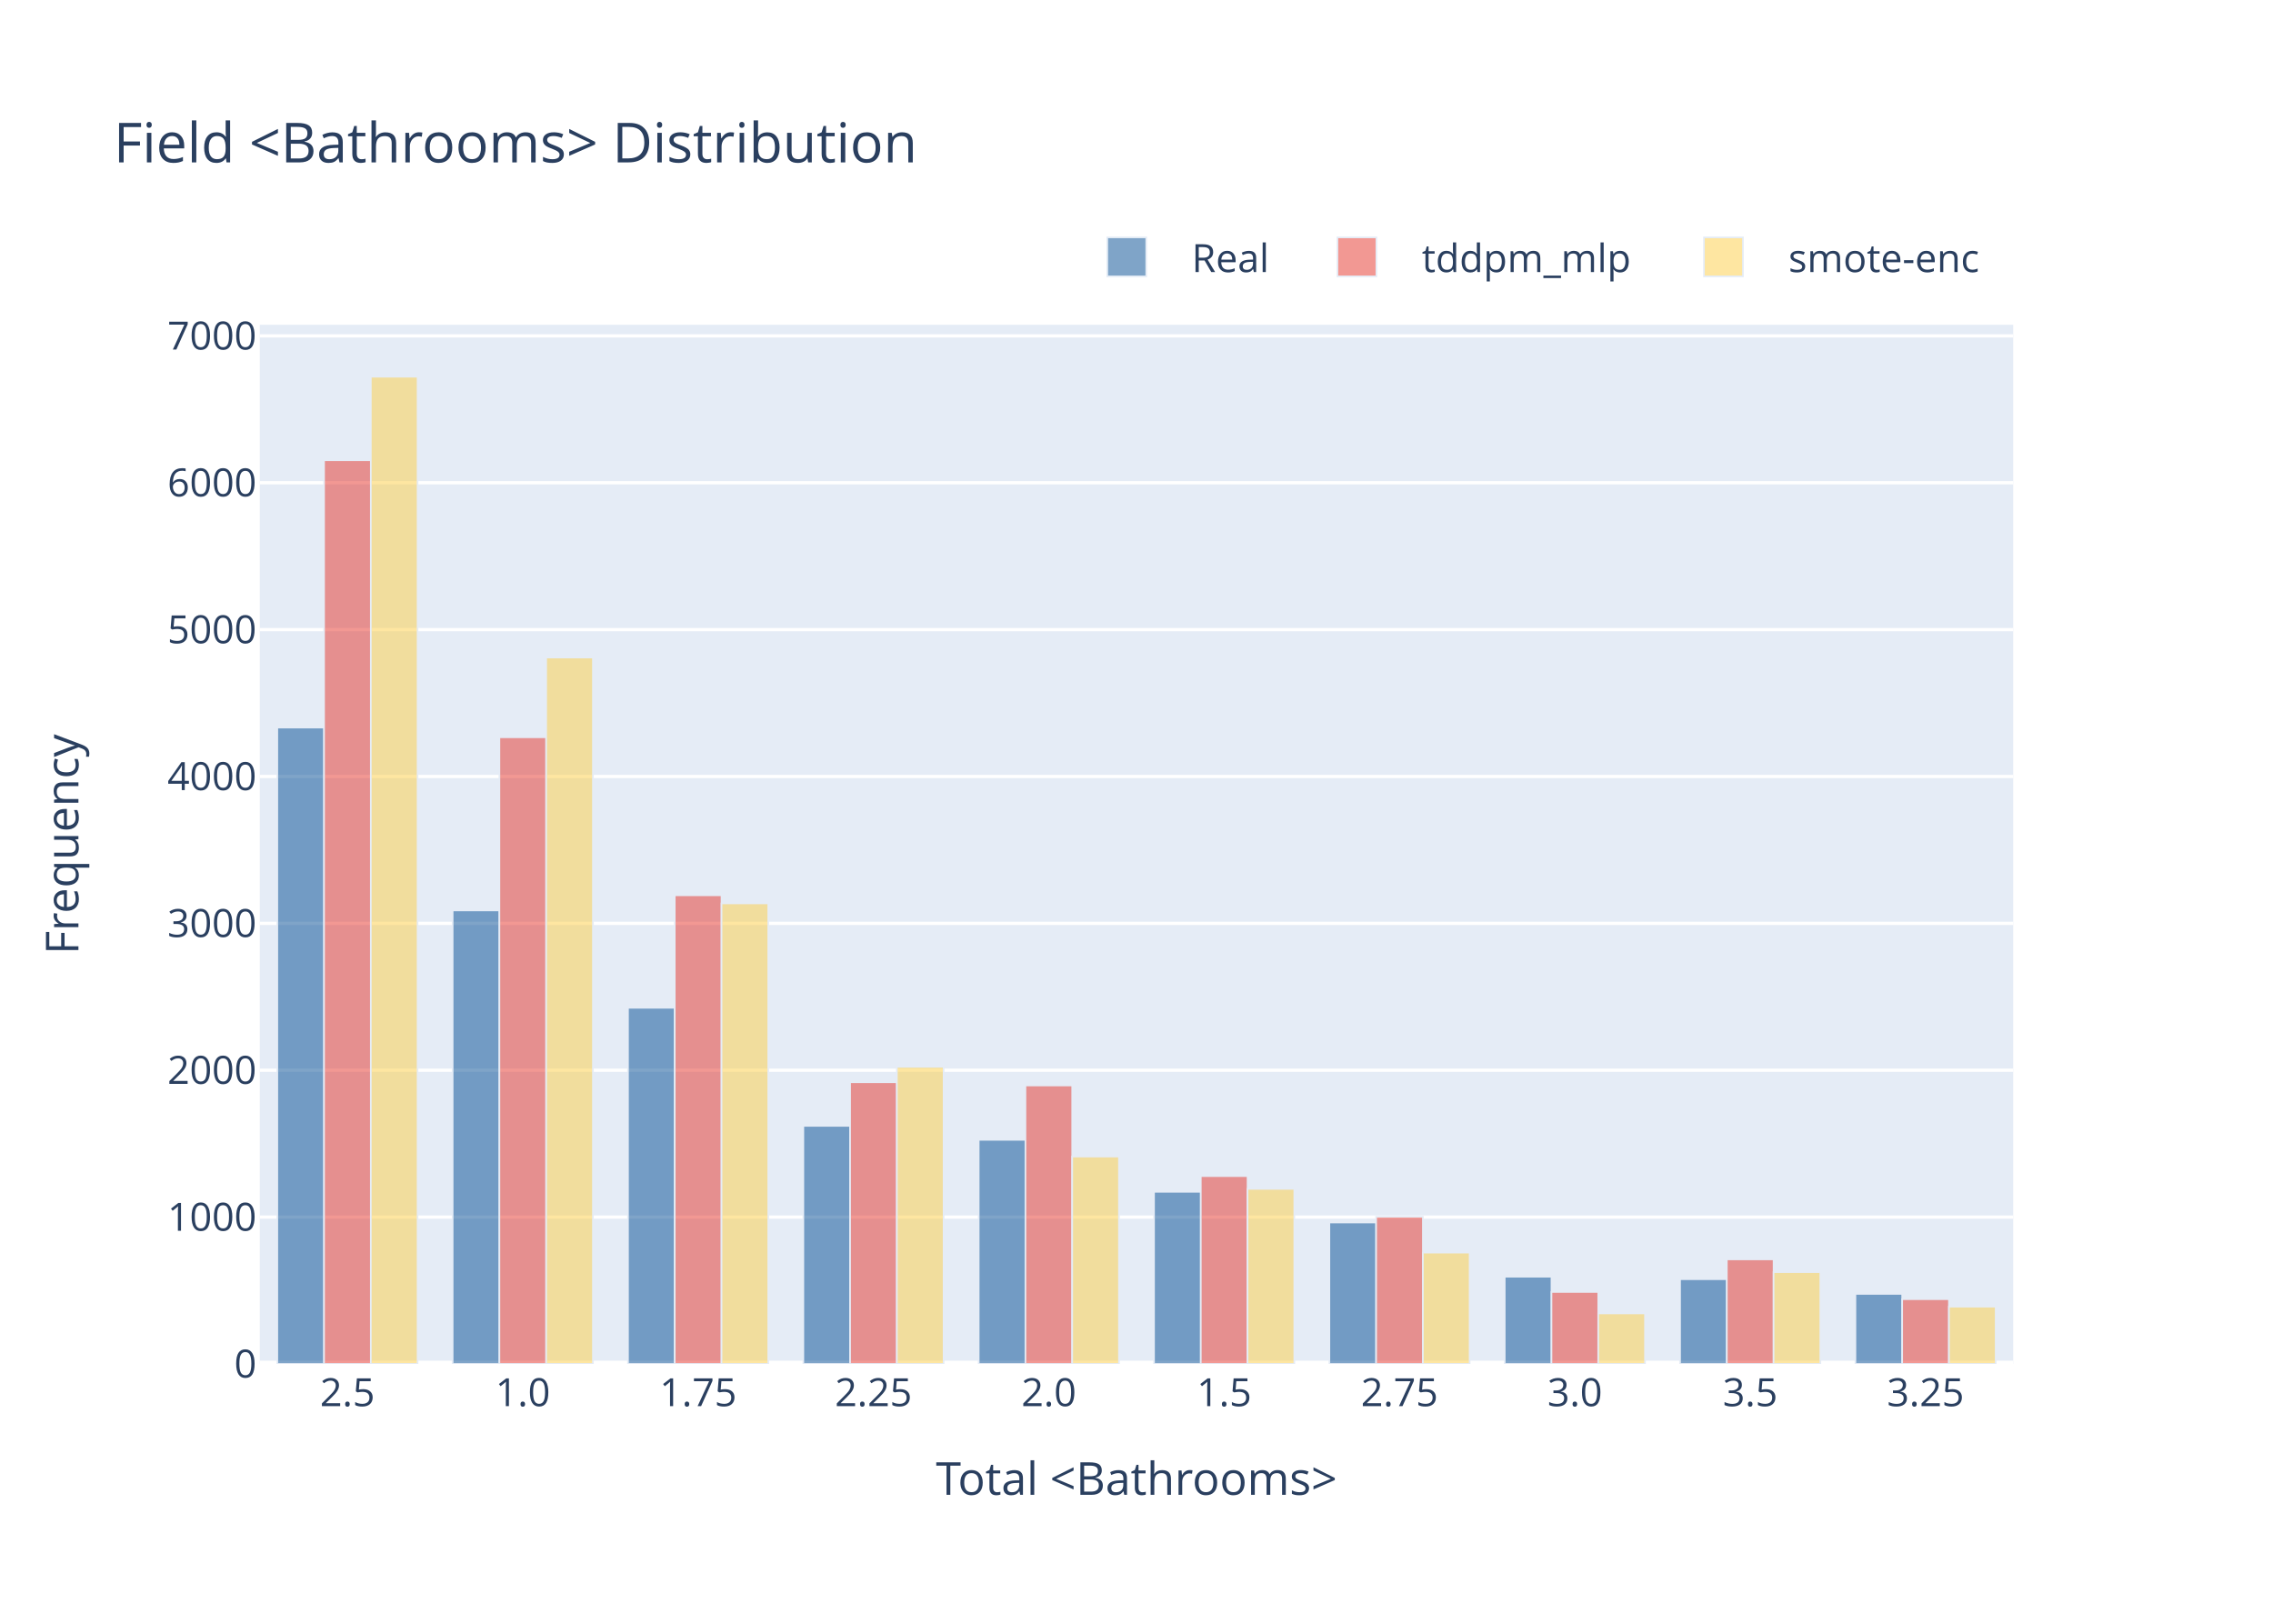
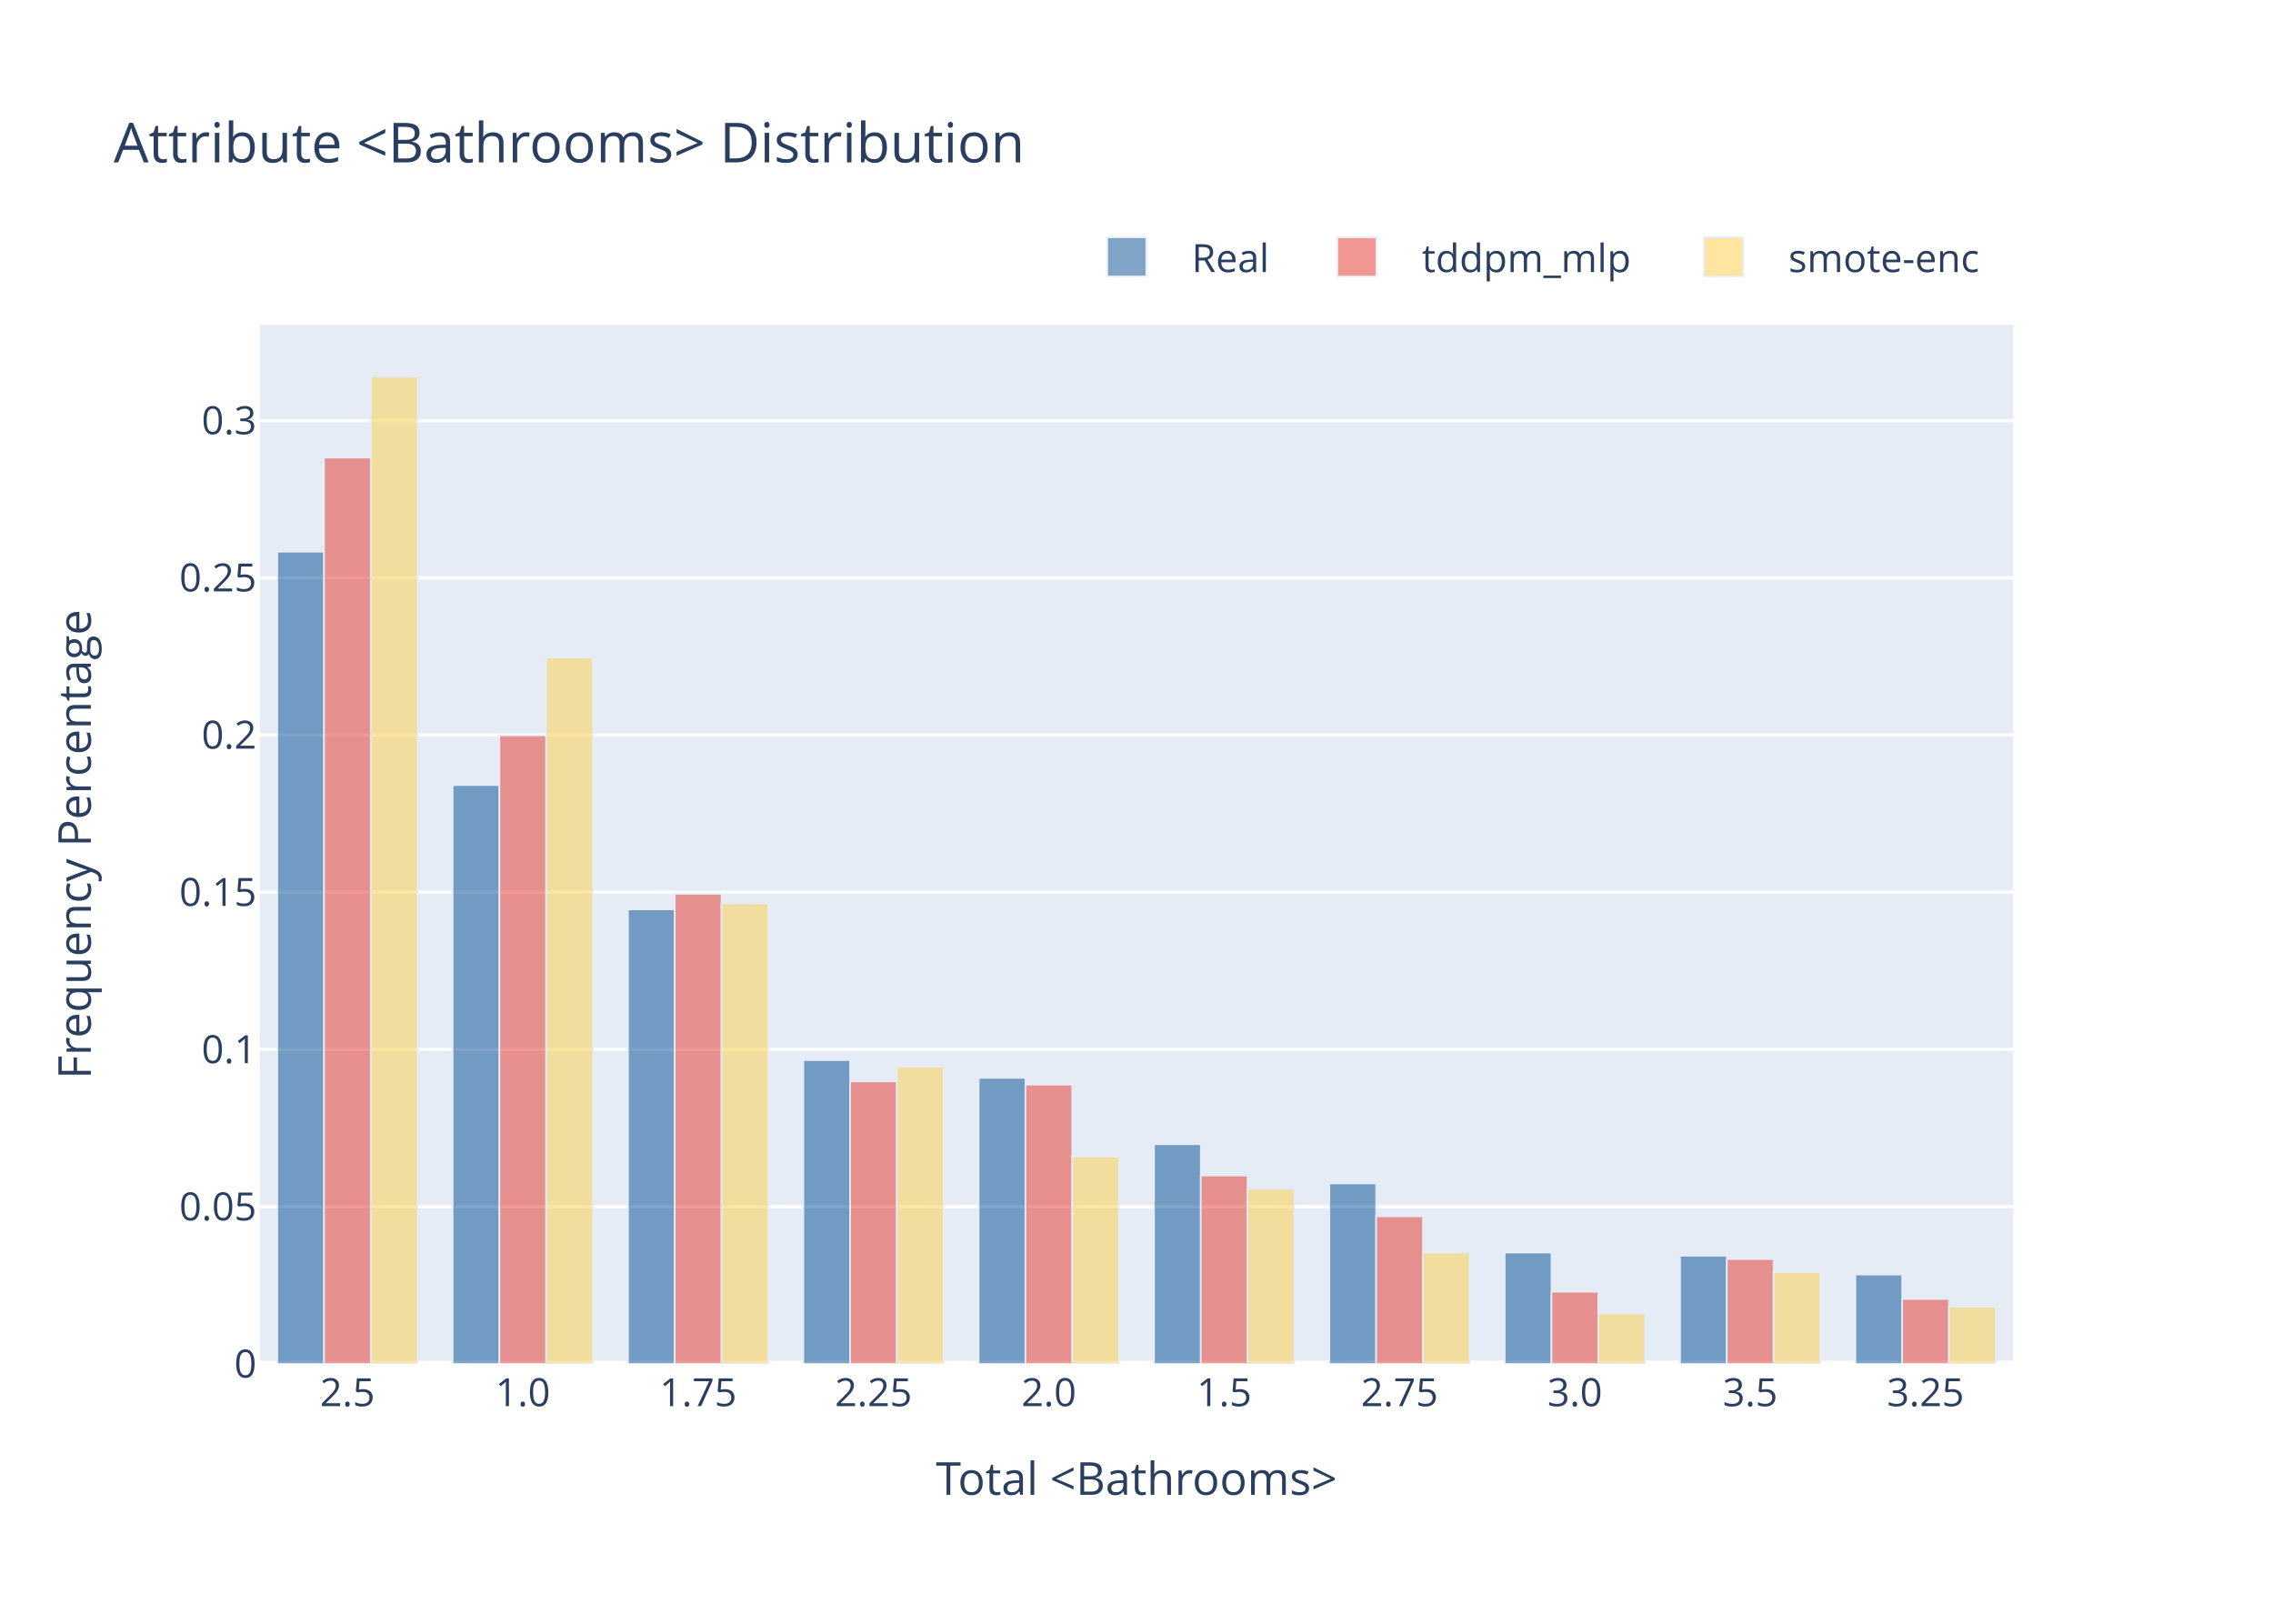
<svg xmlns="http://www.w3.org/2000/svg" class="main-svg" width="700" height="500" viewBox="0 0 700 500" style="">
  <rect x="0" y="0" width="700" height="500" style="fill: rgb(255, 255, 255); fill-opacity: 1;" />
-   <defs id="defs-3c3ece">
+   <defs id="defs-3a29e8">
    <g class="clips">
-       <clipPath id="clip3c3ecexyplot" class="plotclip">
+       <clipPath id="clip3a29e8xyplot" class="plotclip">
        <rect width="540" height="320" />
      </clipPath>
-       <clipPath class="axesclip" id="clip3c3ecex">
+       <clipPath class="axesclip" id="clip3a29e8x">
        <rect x="80" y="0" width="540" height="500" />
      </clipPath>
-       <clipPath class="axesclip" id="clip3c3ecey">
+       <clipPath class="axesclip" id="clip3a29e8y">
        <rect x="0" y="100" width="700" height="320" />
      </clipPath>
-       <clipPath class="axesclip" id="clip3c3ecexy">
+       <clipPath class="axesclip" id="clip3a29e8xy">
        <rect x="80" y="100" width="540" height="320" />
      </clipPath>
    </g>
    <g class="gradients" />
    <g class="patterns" />
  </defs>
  <g class="bglayer">
    <rect class="bg" x="80" y="100" width="540" height="320" style="fill: rgb(229, 236, 246); fill-opacity: 1; stroke-width: 0;" />
  </g>
  <g class="layer-below">
    <g class="imagelayer" />
    <g class="shapelayer" />
  </g>
  <g class="cartesianlayer">
    <g class="subplot xy">
      <g class="layer-subplot">
        <g class="shapelayer" />
        <g class="imagelayer" />
      </g>
      <g class="minor-gridlayer">
        <g class="x" />
        <g class="y" />
      </g>
      <g class="gridlayer">
        <g class="x" />
        <g class="y">
-           <path class="ygrid crisp" transform="translate(0,374.78)" d="M80,0h540" style="stroke: rgb(255, 255, 255); stroke-opacity: 1; stroke-width: 1px;" />
-           <path class="ygrid crisp" transform="translate(0,329.55)" d="M80,0h540" style="stroke: rgb(255, 255, 255); stroke-opacity: 1; stroke-width: 1px;" />
-           <path class="ygrid crisp" transform="translate(0,284.33)" d="M80,0h540" style="stroke: rgb(255, 255, 255); stroke-opacity: 1; stroke-width: 1px;" />
-           <path class="ygrid crisp" transform="translate(0,239.1)" d="M80,0h540" style="stroke: rgb(255, 255, 255); stroke-opacity: 1; stroke-width: 1px;" />
-           <path class="ygrid crisp" transform="translate(0,193.88)" d="M80,0h540" style="stroke: rgb(255, 255, 255); stroke-opacity: 1; stroke-width: 1px;" />
-           <path class="ygrid crisp" transform="translate(0,148.65)" d="M80,0h540" style="stroke: rgb(255, 255, 255); stroke-opacity: 1; stroke-width: 1px;" />
-           <path class="ygrid crisp" transform="translate(0,103.43)" d="M80,0h540" style="stroke: rgb(255, 255, 255); stroke-opacity: 1; stroke-width: 1px;" />
+           <path class="ygrid crisp" transform="translate(0,371.58)" d="M80,0h540" style="stroke: rgb(255, 255, 255); stroke-opacity: 1; stroke-width: 1px;" />
+           <path class="ygrid crisp" transform="translate(0,323.17)" d="M80,0h540" style="stroke: rgb(255, 255, 255); stroke-opacity: 1; stroke-width: 1px;" />
+           <path class="ygrid crisp" transform="translate(0,274.75)" d="M80,0h540" style="stroke: rgb(255, 255, 255); stroke-opacity: 1; stroke-width: 1px;" />
+           <path class="ygrid crisp" transform="translate(0,226.33)" d="M80,0h540" style="stroke: rgb(255, 255, 255); stroke-opacity: 1; stroke-width: 1px;" />
+           <path class="ygrid crisp" transform="translate(0,177.91)" d="M80,0h540" style="stroke: rgb(255, 255, 255); stroke-opacity: 1; stroke-width: 1px;" />
+           <path class="ygrid crisp" transform="translate(0,129.5)" d="M80,0h540" style="stroke: rgb(255, 255, 255); stroke-opacity: 1; stroke-width: 1px;" />
        </g>
      </g>
      <g class="zerolinelayer">
        <path class="yzl zl crisp" transform="translate(0,420)" d="M80,0h540" style="stroke: rgb(255, 255, 255); stroke-opacity: 1; stroke-width: 2px;" />
      </g>
      <path class="xlines-below" />
      <path class="ylines-below" />
      <g class="overlines-below" />
      <g class="xaxislayer-below" />
      <g class="yaxislayer-below" />
      <g class="overaxes-below" />
-       <g class="plot" transform="translate(80,100)" clip-path="url(#clip3c3ecexyplot)">
+       <g class="plot" transform="translate(80,100)" clip-path="url(#clip3a29e8xyplot)">
        <g class="barlayer mlayer">
          <g class="trace bars" style="opacity: 1;">
            <g class="points">
              <g class="point">
-                 <path d="M5.4,320V124.04H19.8V320Z" style="vector-effect: none; opacity: 1; stroke-width: 0.5px; fill: rgb(0, 75, 147); fill-opacity: 0.5; stroke: rgb(229, 236, 246); stroke-opacity: 1;" />
-               </g>
-               <g class="point">
-                 <path d="M59.4,320V180.35H73.8V320Z" style="vector-effect: none; opacity: 1; stroke-width: 0.5px; fill: rgb(0, 75, 147); fill-opacity: 0.5; stroke: rgb(229, 236, 246); stroke-opacity: 1;" />
-               </g>
-               <g class="point">
-                 <path d="M113.4,320V210.33H127.8V320Z" style="vector-effect: none; opacity: 1; stroke-width: 0.5px; fill: rgb(0, 75, 147); fill-opacity: 0.5; stroke: rgb(229, 236, 246); stroke-opacity: 1;" />
-               </g>
-               <g class="point">
-                 <path d="M167.4,320V246.69H181.8V320Z" style="vector-effect: none; opacity: 1; stroke-width: 0.5px; fill: rgb(0, 75, 147); fill-opacity: 0.5; stroke: rgb(229, 236, 246); stroke-opacity: 1;" />
-               </g>
-               <g class="point">
-                 <path d="M221.4,320V250.99H235.8V320Z" style="vector-effect: none; opacity: 1; stroke-width: 0.5px; fill: rgb(0, 75, 147); fill-opacity: 0.5; stroke: rgb(229, 236, 246); stroke-opacity: 1;" />
-               </g>
-               <g class="point">
-                 <path d="M275.4,320V267H289.8V320Z" style="vector-effect: none; opacity: 1; stroke-width: 0.5px; fill: rgb(0, 75, 147); fill-opacity: 0.5; stroke: rgb(229, 236, 246); stroke-opacity: 1;" />
-               </g>
-               <g class="point">
-                 <path d="M329.4,320V276.45H343.8V320Z" style="vector-effect: none; opacity: 1; stroke-width: 0.5px; fill: rgb(0, 75, 147); fill-opacity: 0.5; stroke: rgb(229, 236, 246); stroke-opacity: 1;" />
-               </g>
-               <g class="point">
-                 <path d="M383.4,320V293.14H397.8V320Z" style="vector-effect: none; opacity: 1; stroke-width: 0.5px; fill: rgb(0, 75, 147); fill-opacity: 0.5; stroke: rgb(229, 236, 246); stroke-opacity: 1;" />
-               </g>
-               <g class="point">
-                 <path d="M437.4,320V293.91H451.8V320Z" style="vector-effect: none; opacity: 1; stroke-width: 0.5px; fill: rgb(0, 75, 147); fill-opacity: 0.5; stroke: rgb(229, 236, 246); stroke-opacity: 1;" />
-               </g>
-               <g class="point">
-                 <path d="M491.4,320V298.43H505.8V320Z" style="vector-effect: none; opacity: 1; stroke-width: 0.5px; fill: rgb(0, 75, 147); fill-opacity: 0.5; stroke: rgb(229, 236, 246); stroke-opacity: 1;" />
+                 <path d="M5.4,320V69.89H19.8V320Z" style="vector-effect: none; opacity: 1; stroke-width: 0.5px; fill: rgb(0, 75, 147); fill-opacity: 0.5; stroke: rgb(229, 236, 246); stroke-opacity: 1;" />
+               </g>
+               <g class="point">
+                 <path d="M59.4,320V141.75H73.8V320Z" style="vector-effect: none; opacity: 1; stroke-width: 0.5px; fill: rgb(0, 75, 147); fill-opacity: 0.5; stroke: rgb(229, 236, 246); stroke-opacity: 1;" />
+               </g>
+               <g class="point">
+                 <path d="M113.4,320V180.02H127.8V320Z" style="vector-effect: none; opacity: 1; stroke-width: 0.5px; fill: rgb(0, 75, 147); fill-opacity: 0.5; stroke: rgb(229, 236, 246); stroke-opacity: 1;" />
+               </g>
+               <g class="point">
+                 <path d="M167.4,320V226.43H181.8V320Z" style="vector-effect: none; opacity: 1; stroke-width: 0.5px; fill: rgb(0, 75, 147); fill-opacity: 0.5; stroke: rgb(229, 236, 246); stroke-opacity: 1;" />
+               </g>
+               <g class="point">
+                 <path d="M221.4,320V231.92H235.8V320Z" style="vector-effect: none; opacity: 1; stroke-width: 0.5px; fill: rgb(0, 75, 147); fill-opacity: 0.5; stroke: rgb(229, 236, 246); stroke-opacity: 1;" />
+               </g>
+               <g class="point">
+                 <path d="M275.4,320V252.35H289.8V320Z" style="vector-effect: none; opacity: 1; stroke-width: 0.5px; fill: rgb(0, 75, 147); fill-opacity: 0.5; stroke: rgb(229, 236, 246); stroke-opacity: 1;" />
+               </g>
+               <g class="point">
+                 <path d="M329.4,320V264.41H343.8V320Z" style="vector-effect: none; opacity: 1; stroke-width: 0.5px; fill: rgb(0, 75, 147); fill-opacity: 0.5; stroke: rgb(229, 236, 246); stroke-opacity: 1;" />
+               </g>
+               <g class="point">
+                 <path d="M383.4,320V285.71H397.8V320Z" style="vector-effect: none; opacity: 1; stroke-width: 0.5px; fill: rgb(0, 75, 147); fill-opacity: 0.5; stroke: rgb(229, 236, 246); stroke-opacity: 1;" />
+               </g>
+               <g class="point">
+                 <path d="M437.4,320V286.69H451.8V320Z" style="vector-effect: none; opacity: 1; stroke-width: 0.5px; fill: rgb(0, 75, 147); fill-opacity: 0.5; stroke: rgb(229, 236, 246); stroke-opacity: 1;" />
+               </g>
+               <g class="point">
+                 <path d="M491.4,320V292.47H505.8V320Z" style="vector-effect: none; opacity: 1; stroke-width: 0.5px; fill: rgb(0, 75, 147); fill-opacity: 0.5; stroke: rgb(229, 236, 246); stroke-opacity: 1;" />
              </g>
            </g>
          </g>
          <g class="trace bars" style="opacity: 1;">
            <g class="points">
              <g class="point">
-                 <path d="M73.8,320V127.03H88.2V320Z" style="vector-effect: none; opacity: 1; stroke-width: 0.5px; fill: rgb(230, 51, 41); fill-opacity: 0.5; stroke: rgb(229, 236, 246); stroke-opacity: 1;" />
-               </g>
-               <g class="point">
-                 <path d="M289.8,320V262.16H304.2V320Z" style="vector-effect: none; opacity: 1; stroke-width: 0.5px; fill: rgb(230, 51, 41); fill-opacity: 0.5; stroke: rgb(229, 236, 246); stroke-opacity: 1;" />
-               </g>
-               <g class="point">
-                 <path d="M127.8,320V175.69H142.2V320Z" style="vector-effect: none; opacity: 1; stroke-width: 0.5px; fill: rgb(230, 51, 41); fill-opacity: 0.5; stroke: rgb(229, 236, 246); stroke-opacity: 1;" />
-               </g>
-               <g class="point">
-                 <path d="M235.8,320V234.25H250.2V320Z" style="vector-effect: none; opacity: 1; stroke-width: 0.5px; fill: rgb(230, 51, 41); fill-opacity: 0.5; stroke: rgb(229, 236, 246); stroke-opacity: 1;" />
-               </g>
-               <g class="point">
-                 <path d="M181.8,320V233.26H196.2V320Z" style="vector-effect: none; opacity: 1; stroke-width: 0.5px; fill: rgb(230, 51, 41); fill-opacity: 0.5; stroke: rgb(229, 236, 246); stroke-opacity: 1;" />
-               </g>
-               <g class="point">
-                 <path d="M19.8,320V41.73H34.2V320Z" style="vector-effect: none; opacity: 1; stroke-width: 0.5px; fill: rgb(230, 51, 41); fill-opacity: 0.5; stroke: rgb(229, 236, 246); stroke-opacity: 1;" />
-               </g>
-               <g class="point">
-                 <path d="M343.8,320V274.68H358.2V320Z" style="vector-effect: none; opacity: 1; stroke-width: 0.5px; fill: rgb(230, 51, 41); fill-opacity: 0.5; stroke: rgb(229, 236, 246); stroke-opacity: 1;" />
-               </g>
-               <g class="point">
-                 <path d="M397.8,320V297.84H412.2V320Z" style="vector-effect: none; opacity: 1; stroke-width: 0.5px; fill: rgb(230, 51, 41); fill-opacity: 0.5; stroke: rgb(229, 236, 246); stroke-opacity: 1;" />
-               </g>
-               <g class="point">
-                 <path d="M505.8,320V300.06H520.2V320Z" style="vector-effect: none; opacity: 1; stroke-width: 0.5px; fill: rgb(230, 51, 41); fill-opacity: 0.5; stroke: rgb(229, 236, 246); stroke-opacity: 1;" />
-               </g>
-               <g class="point">
-                 <path d="M451.8,320V287.8H466.2V320Z" style="vector-effect: none; opacity: 1; stroke-width: 0.5px; fill: rgb(230, 51, 41); fill-opacity: 0.5; stroke: rgb(229, 236, 246); stroke-opacity: 1;" />
+                 <path d="M73.8,320V126.46H88.2V320Z" style="vector-effect: none; opacity: 1; stroke-width: 0.5px; fill: rgb(230, 51, 41); fill-opacity: 0.5; stroke: rgb(229, 236, 246); stroke-opacity: 1;" />
+               </g>
+               <g class="point">
+                 <path d="M289.8,320V261.99H304.2V320Z" style="vector-effect: none; opacity: 1; stroke-width: 0.5px; fill: rgb(230, 51, 41); fill-opacity: 0.5; stroke: rgb(229, 236, 246); stroke-opacity: 1;" />
+               </g>
+               <g class="point">
+                 <path d="M127.8,320V175.26H142.2V320Z" style="vector-effect: none; opacity: 1; stroke-width: 0.5px; fill: rgb(230, 51, 41); fill-opacity: 0.5; stroke: rgb(229, 236, 246); stroke-opacity: 1;" />
+               </g>
+               <g class="point">
+                 <path d="M235.8,320V234H250.2V320Z" style="vector-effect: none; opacity: 1; stroke-width: 0.5px; fill: rgb(230, 51, 41); fill-opacity: 0.5; stroke: rgb(229, 236, 246); stroke-opacity: 1;" />
+               </g>
+               <g class="point">
+                 <path d="M181.8,320V233H196.2V320Z" style="vector-effect: none; opacity: 1; stroke-width: 0.5px; fill: rgb(230, 51, 41); fill-opacity: 0.5; stroke: rgb(229, 236, 246); stroke-opacity: 1;" />
+               </g>
+               <g class="point">
+                 <path d="M19.8,320V40.91H34.2V320Z" style="vector-effect: none; opacity: 1; stroke-width: 0.5px; fill: rgb(230, 51, 41); fill-opacity: 0.5; stroke: rgb(229, 236, 246); stroke-opacity: 1;" />
+               </g>
+               <g class="point">
+                 <path d="M343.8,320V274.55H358.2V320Z" style="vector-effect: none; opacity: 1; stroke-width: 0.5px; fill: rgb(230, 51, 41); fill-opacity: 0.5; stroke: rgb(229, 236, 246); stroke-opacity: 1;" />
+               </g>
+               <g class="point">
+                 <path d="M397.8,320V297.77H412.2V320Z" style="vector-effect: none; opacity: 1; stroke-width: 0.5px; fill: rgb(230, 51, 41); fill-opacity: 0.5; stroke: rgb(229, 236, 246); stroke-opacity: 1;" />
+               </g>
+               <g class="point">
+                 <path d="M505.8,320V300H520.2V320Z" style="vector-effect: none; opacity: 1; stroke-width: 0.5px; fill: rgb(230, 51, 41); fill-opacity: 0.5; stroke: rgb(229, 236, 246); stroke-opacity: 1;" />
+               </g>
+               <g class="point">
+                 <path d="M451.8,320V287.71H466.2V320Z" style="vector-effect: none; opacity: 1; stroke-width: 0.5px; fill: rgb(230, 51, 41); fill-opacity: 0.5; stroke: rgb(229, 236, 246); stroke-opacity: 1;" />
              </g>
            </g>
          </g>
          <g class="trace bars" style="opacity: 1;">
            <g class="points">
              <g class="point">
                <path d="M88.2,320V102.47H102.6V320Z" style="vector-effect: none; opacity: 1; stroke-width: 0.5px; fill: rgb(254, 207, 68); fill-opacity: 0.5; stroke: rgb(229, 236, 246); stroke-opacity: 1;" />
              </g>
              <g class="point">
                <path d="M304.2,320V266.09H318.6V320Z" style="vector-effect: none; opacity: 1; stroke-width: 0.5px; fill: rgb(254, 207, 68); fill-opacity: 0.5; stroke: rgb(229, 236, 246); stroke-opacity: 1;" />
              </g>
              <g class="point">
                <path d="M142.2,320V178.18H156.6V320Z" style="vector-effect: none; opacity: 1; stroke-width: 0.5px; fill: rgb(254, 207, 68); fill-opacity: 0.5; stroke: rgb(229, 236, 246); stroke-opacity: 1;" />
              </g>
              <g class="point">
                <path d="M250.2,320V256.14H264.6V320Z" style="vector-effect: none; opacity: 1; stroke-width: 0.5px; fill: rgb(254, 207, 68); fill-opacity: 0.5; stroke: rgb(229, 236, 246); stroke-opacity: 1;" />
              </g>
              <g class="point">
                <path d="M196.2,320V228.51H210.6V320Z" style="vector-effect: none; opacity: 1; stroke-width: 0.5px; fill: rgb(254, 207, 68); fill-opacity: 0.5; stroke: rgb(229, 236, 246); stroke-opacity: 1;" />
              </g>
              <g class="point">
                <path d="M34.2,320V16H48.6V320Z" style="vector-effect: none; opacity: 1; stroke-width: 0.5px; fill: rgb(254, 207, 68); fill-opacity: 0.5; stroke: rgb(229, 236, 246); stroke-opacity: 1;" />
              </g>
              <g class="point">
                <path d="M358.2,320V285.72H372.6V320Z" style="vector-effect: none; opacity: 1; stroke-width: 0.5px; fill: rgb(254, 207, 68); fill-opacity: 0.5; stroke: rgb(229, 236, 246); stroke-opacity: 1;" />
              </g>
              <g class="point">
                <path d="M412.2,320V304.44H426.6V320Z" style="vector-effect: none; opacity: 1; stroke-width: 0.5px; fill: rgb(254, 207, 68); fill-opacity: 0.5; stroke: rgb(229, 236, 246); stroke-opacity: 1;" />
              </g>
              <g class="point">
                <path d="M520.2,320V302.36H534.6V320Z" style="vector-effect: none; opacity: 1; stroke-width: 0.5px; fill: rgb(254, 207, 68); fill-opacity: 0.5; stroke: rgb(229, 236, 246); stroke-opacity: 1;" />
              </g>
              <g class="point">
                <path d="M466.2,320V291.73H480.6V320Z" style="vector-effect: none; opacity: 1; stroke-width: 0.5px; fill: rgb(254, 207, 68); fill-opacity: 0.5; stroke: rgb(229, 236, 246); stroke-opacity: 1;" />
              </g>
            </g>
          </g>
        </g>
      </g>
      <g class="overplot" />
      <path class="xlines-above crisp" d="M0,0" style="fill: none;" />
      <path class="ylines-above crisp" d="M0,0" style="fill: none;" />
      <g class="overlines-above" />
      <g class="xaxislayer-above">
        <g class="xtick">
          <text text-anchor="middle" x="0" y="433" transform="translate(107,0)" style="font-family: 'Open Sans', verdana, arial, sans-serif; font-size: 12px; fill: rgb(42, 63, 95); fill-opacity: 1; white-space: pre; opacity: 1;">2.5</text>
        </g>
        <g class="xtick">
          <text text-anchor="middle" x="0" y="433" transform="translate(161,0)" style="font-family: 'Open Sans', verdana, arial, sans-serif; font-size: 12px; fill: rgb(42, 63, 95); fill-opacity: 1; white-space: pre; opacity: 1;">1.0</text>
        </g>
        <g class="xtick">
          <text text-anchor="middle" x="0" y="433" transform="translate(215,0)" style="font-family: 'Open Sans', verdana, arial, sans-serif; font-size: 12px; fill: rgb(42, 63, 95); fill-opacity: 1; white-space: pre; opacity: 1;">1.75</text>
        </g>
        <g class="xtick">
          <text text-anchor="middle" x="0" y="433" transform="translate(269,0)" style="font-family: 'Open Sans', verdana, arial, sans-serif; font-size: 12px; fill: rgb(42, 63, 95); fill-opacity: 1; white-space: pre; opacity: 1;">2.25</text>
        </g>
        <g class="xtick">
          <text text-anchor="middle" x="0" y="433" transform="translate(323,0)" style="font-family: 'Open Sans', verdana, arial, sans-serif; font-size: 12px; fill: rgb(42, 63, 95); fill-opacity: 1; white-space: pre; opacity: 1;">2.0</text>
        </g>
        <g class="xtick">
          <text text-anchor="middle" x="0" y="433" transform="translate(377,0)" style="font-family: 'Open Sans', verdana, arial, sans-serif; font-size: 12px; fill: rgb(42, 63, 95); fill-opacity: 1; white-space: pre; opacity: 1;">1.5</text>
        </g>
        <g class="xtick">
          <text text-anchor="middle" x="0" y="433" transform="translate(431,0)" style="font-family: 'Open Sans', verdana, arial, sans-serif; font-size: 12px; fill: rgb(42, 63, 95); fill-opacity: 1; white-space: pre; opacity: 1;">2.75</text>
        </g>
        <g class="xtick">
          <text text-anchor="middle" x="0" y="433" transform="translate(485,0)" style="font-family: 'Open Sans', verdana, arial, sans-serif; font-size: 12px; fill: rgb(42, 63, 95); fill-opacity: 1; white-space: pre; opacity: 1;">3.0</text>
        </g>
        <g class="xtick">
          <text text-anchor="middle" x="0" y="433" transform="translate(539,0)" style="font-family: 'Open Sans', verdana, arial, sans-serif; font-size: 12px; fill: rgb(42, 63, 95); fill-opacity: 1; white-space: pre; opacity: 1;">3.5</text>
        </g>
        <g class="xtick">
          <text text-anchor="middle" x="0" y="433" transform="translate(593,0)" style="font-family: 'Open Sans', verdana, arial, sans-serif; font-size: 12px; fill: rgb(42, 63, 95); fill-opacity: 1; white-space: pre; opacity: 1;">3.25</text>
        </g>
      </g>
      <g class="yaxislayer-above">
        <g class="ytick">
          <text text-anchor="end" x="79" y="4.2" transform="translate(0,420)" style="font-family: 'Open Sans', verdana, arial, sans-serif; font-size: 12px; fill: rgb(42, 63, 95); fill-opacity: 1; white-space: pre; opacity: 1;">0</text>
        </g>
        <g class="ytick">
-           <text text-anchor="end" x="79" y="4.2" style="font-family: 'Open Sans', verdana, arial, sans-serif; font-size: 12px; fill: rgb(42, 63, 95); fill-opacity: 1; white-space: pre; opacity: 1;" transform="translate(0,374.78)">1000</text>
-         </g>
-         <g class="ytick">
-           <text text-anchor="end" x="79" y="4.2" style="font-family: 'Open Sans', verdana, arial, sans-serif; font-size: 12px; fill: rgb(42, 63, 95); fill-opacity: 1; white-space: pre; opacity: 1;" transform="translate(0,329.55)">2000</text>
-         </g>
-         <g class="ytick">
-           <text text-anchor="end" x="79" y="4.2" style="font-family: 'Open Sans', verdana, arial, sans-serif; font-size: 12px; fill: rgb(42, 63, 95); fill-opacity: 1; white-space: pre; opacity: 1;" transform="translate(0,284.33)">3000</text>
-         </g>
-         <g class="ytick">
-           <text text-anchor="end" x="79" y="4.2" style="font-family: 'Open Sans', verdana, arial, sans-serif; font-size: 12px; fill: rgb(42, 63, 95); fill-opacity: 1; white-space: pre; opacity: 1;" transform="translate(0,239.1)">4000</text>
-         </g>
-         <g class="ytick">
-           <text text-anchor="end" x="79" y="4.2" style="font-family: 'Open Sans', verdana, arial, sans-serif; font-size: 12px; fill: rgb(42, 63, 95); fill-opacity: 1; white-space: pre; opacity: 1;" transform="translate(0,193.88)">5000</text>
-         </g>
-         <g class="ytick">
-           <text text-anchor="end" x="79" y="4.2" style="font-family: 'Open Sans', verdana, arial, sans-serif; font-size: 12px; fill: rgb(42, 63, 95); fill-opacity: 1; white-space: pre; opacity: 1;" transform="translate(0,148.65)">6000</text>
-         </g>
-         <g class="ytick">
-           <text text-anchor="end" x="79" y="4.2" style="font-family: 'Open Sans', verdana, arial, sans-serif; font-size: 12px; fill: rgb(42, 63, 95); fill-opacity: 1; white-space: pre; opacity: 1;" transform="translate(0,103.43)">7000</text>
+           <text text-anchor="end" x="79" y="4.2" style="font-family: 'Open Sans', verdana, arial, sans-serif; font-size: 12px; fill: rgb(42, 63, 95); fill-opacity: 1; white-space: pre; opacity: 1;" transform="translate(0,371.58)">0.05</text>
+         </g>
+         <g class="ytick">
+           <text text-anchor="end" x="79" y="4.2" style="font-family: 'Open Sans', verdana, arial, sans-serif; font-size: 12px; fill: rgb(42, 63, 95); fill-opacity: 1; white-space: pre; opacity: 1;" transform="translate(0,323.17)">0.1</text>
+         </g>
+         <g class="ytick">
+           <text text-anchor="end" x="79" y="4.2" style="font-family: 'Open Sans', verdana, arial, sans-serif; font-size: 12px; fill: rgb(42, 63, 95); fill-opacity: 1; white-space: pre; opacity: 1;" transform="translate(0,274.75)">0.15</text>
+         </g>
+         <g class="ytick">
+           <text text-anchor="end" x="79" y="4.2" style="font-family: 'Open Sans', verdana, arial, sans-serif; font-size: 12px; fill: rgb(42, 63, 95); fill-opacity: 1; white-space: pre; opacity: 1;" transform="translate(0,226.33)">0.2</text>
+         </g>
+         <g class="ytick">
+           <text text-anchor="end" x="79" y="4.2" style="font-family: 'Open Sans', verdana, arial, sans-serif; font-size: 12px; fill: rgb(42, 63, 95); fill-opacity: 1; white-space: pre; opacity: 1;" transform="translate(0,177.91)">0.25</text>
+         </g>
+         <g class="ytick">
+           <text text-anchor="end" x="79" y="4.2" style="font-family: 'Open Sans', verdana, arial, sans-serif; font-size: 12px; fill: rgb(42, 63, 95); fill-opacity: 1; white-space: pre; opacity: 1;" transform="translate(0,129.5)">0.3</text>
        </g>
      </g>
      <g class="overaxes-above" />
    </g>
  </g>
  <g class="polarlayer" />
  <g class="smithlayer" />
  <g class="ternarylayer" />
  <g class="geolayer" />
  <g class="funnelarealayer" />
  <g class="pielayer" />
  <g class="iciclelayer" />
  <g class="treemaplayer" />
  <g class="sunburstlayer" />
  <g class="glimages" />
-   <defs id="topdefs-3c3ece">
+   <defs id="topdefs-3a29e8">
    <g class="clips" />
-     <clipPath id="legend3c3ece">
+     <clipPath id="legend3a29e8">
      <rect width="293" height="29" x="0" y="0" />
    </clipPath>
  </defs>
  <g class="layer-above">
    <g class="imagelayer" />
    <g class="shapelayer" />
  </g>
  <g class="infolayer">
    <g class="legend" pointer-events="all" transform="translate(327,64.6)">
      <rect class="bg" shape-rendering="crispEdges" width="293" height="29" x="0" y="0" style="stroke: rgb(68, 68, 68); stroke-opacity: 1; fill: rgb(255, 255, 255); fill-opacity: 1; stroke-width: 0px;" />
-       <g class="scrollbox" transform="" clip-path="url(#legend3c3ece)">
+       <g class="scrollbox" transform="" clip-path="url(#legend3a29e8)">
        <g class="groups">
          <g class="traces" transform="translate(0,14.5)" style="opacity: 1;">
            <text class="legendtext" text-anchor="start" x="40" y="4.68" style="font-family: 'Open Sans', verdana, arial, sans-serif; font-size: 12px; fill: rgb(42, 63, 95); fill-opacity: 1; white-space: pre;">Real</text>
            <g class="layers" style="opacity: 1;">
              <g class="legendfill" />
              <g class="legendlines" />
              <g class="legendsymbols">
                <g class="legendpoints">
                  <path class="legendundefined" d="M6,6H-6V-6H6Z" transform="translate(20,0)" style="stroke-width: 0.5px; fill: rgb(0, 75, 147); fill-opacity: 0.5; stroke: rgb(229, 236, 246); stroke-opacity: 1;" />
                </g>
              </g>
            </g>
            <rect class="legendtoggle" x="0" y="-9.5" width="68.375" height="19" style="fill: rgb(0, 0, 0); fill-opacity: 0;" />
          </g>
          <g class="traces" transform="translate(70.875,14.5)" style="opacity: 1;">
            <text class="legendtext" text-anchor="start" x="40" y="4.68" style="font-family: 'Open Sans', verdana, arial, sans-serif; font-size: 12px; fill: rgb(42, 63, 95); fill-opacity: 1; white-space: pre;">tddpm_mlp</text>
            <g class="layers" style="opacity: 1;">
              <g class="legendfill" />
              <g class="legendlines" />
              <g class="legendsymbols">
                <g class="legendpoints">
                  <path class="legendundefined" d="M6,6H-6V-6H6Z" transform="translate(20,0)" style="stroke-width: 0.5px; fill: rgb(230, 51, 41); fill-opacity: 0.5; stroke: rgb(229, 236, 246); stroke-opacity: 1;" />
                </g>
              </g>
            </g>
            <rect class="legendtoggle" x="0" y="-9.5" width="110.391" height="19" style="fill: rgb(0, 0, 0); fill-opacity: 0;" />
          </g>
          <g class="traces" transform="translate(183.7656,14.5)" style="opacity: 1;">
            <text class="legendtext" text-anchor="start" x="40" y="4.68" style="font-family: 'Open Sans', verdana, arial, sans-serif; font-size: 12px; fill: rgb(42, 63, 95); fill-opacity: 1; white-space: pre;">smote-enc</text>
            <g class="layers" style="opacity: 1;">
              <g class="legendfill" />
              <g class="legendlines" />
              <g class="legendsymbols">
                <g class="legendpoints">
                  <path class="legendundefined" d="M6,6H-6V-6H6Z" transform="translate(20,0)" style="stroke-width: 0.5px; fill: rgb(254, 207, 68); fill-opacity: 0.5; stroke: rgb(229, 236, 246); stroke-opacity: 1;" />
                </g>
              </g>
            </g>
            <rect class="legendtoggle" x="0" y="-9.5" width="105.797" height="19" style="fill: rgb(0, 0, 0); fill-opacity: 0;" />
          </g>
        </g>
      </g>
      <rect class="scrollbar" rx="20" ry="3" width="0" height="0" x="0" y="0" style="fill: rgb(128, 139, 164); fill-opacity: 1;" />
    </g>
    <g class="g-gtitle">
-       <text class="gtitle" x="35" y="50" text-anchor="start" dy="0em" style="font-family: 'Open Sans', verdana, arial, sans-serif; font-size: 17px; fill: rgb(42, 63, 95); opacity: 1; font-weight: normal; white-space: pre;">Field &lt;Bathrooms&gt; Distribution</text>
+       <text class="gtitle" x="35" y="50" text-anchor="start" dy="0em" style="font-family: 'Open Sans', verdana, arial, sans-serif; font-size: 17px; fill: rgb(42, 63, 95); opacity: 1; font-weight: normal; white-space: pre;">Attribute &lt;Bathrooms&gt; Distribution</text>
    </g>
    <g class="g-xtitle">
      <text class="xtitle" x="350" y="460.3" text-anchor="middle" style="font-family: 'Open Sans', verdana, arial, sans-serif; font-size: 14px; fill: rgb(42, 63, 95); opacity: 1; font-weight: normal; white-space: pre;">Total &lt;Bathrooms&gt;</text>
    </g>
    <g class="g-ytitle">
-       <text class="ytitle" transform="rotate(-90,24.15313,260)" x="24.153" y="260" text-anchor="middle" style="font-family: 'Open Sans', verdana, arial, sans-serif; font-size: 14px; fill: rgb(42, 63, 95); opacity: 1; font-weight: normal; white-space: pre;">Frequency</text>
+       <text class="ytitle" transform="rotate(-90,27.98125,260)" x="27.981" y="260" text-anchor="middle" style="font-family: 'Open Sans', verdana, arial, sans-serif; font-size: 14px; fill: rgb(42, 63, 95); opacity: 1; font-weight: normal; white-space: pre;">Frequency Percentage</text>
    </g>
  </g>
</svg>
